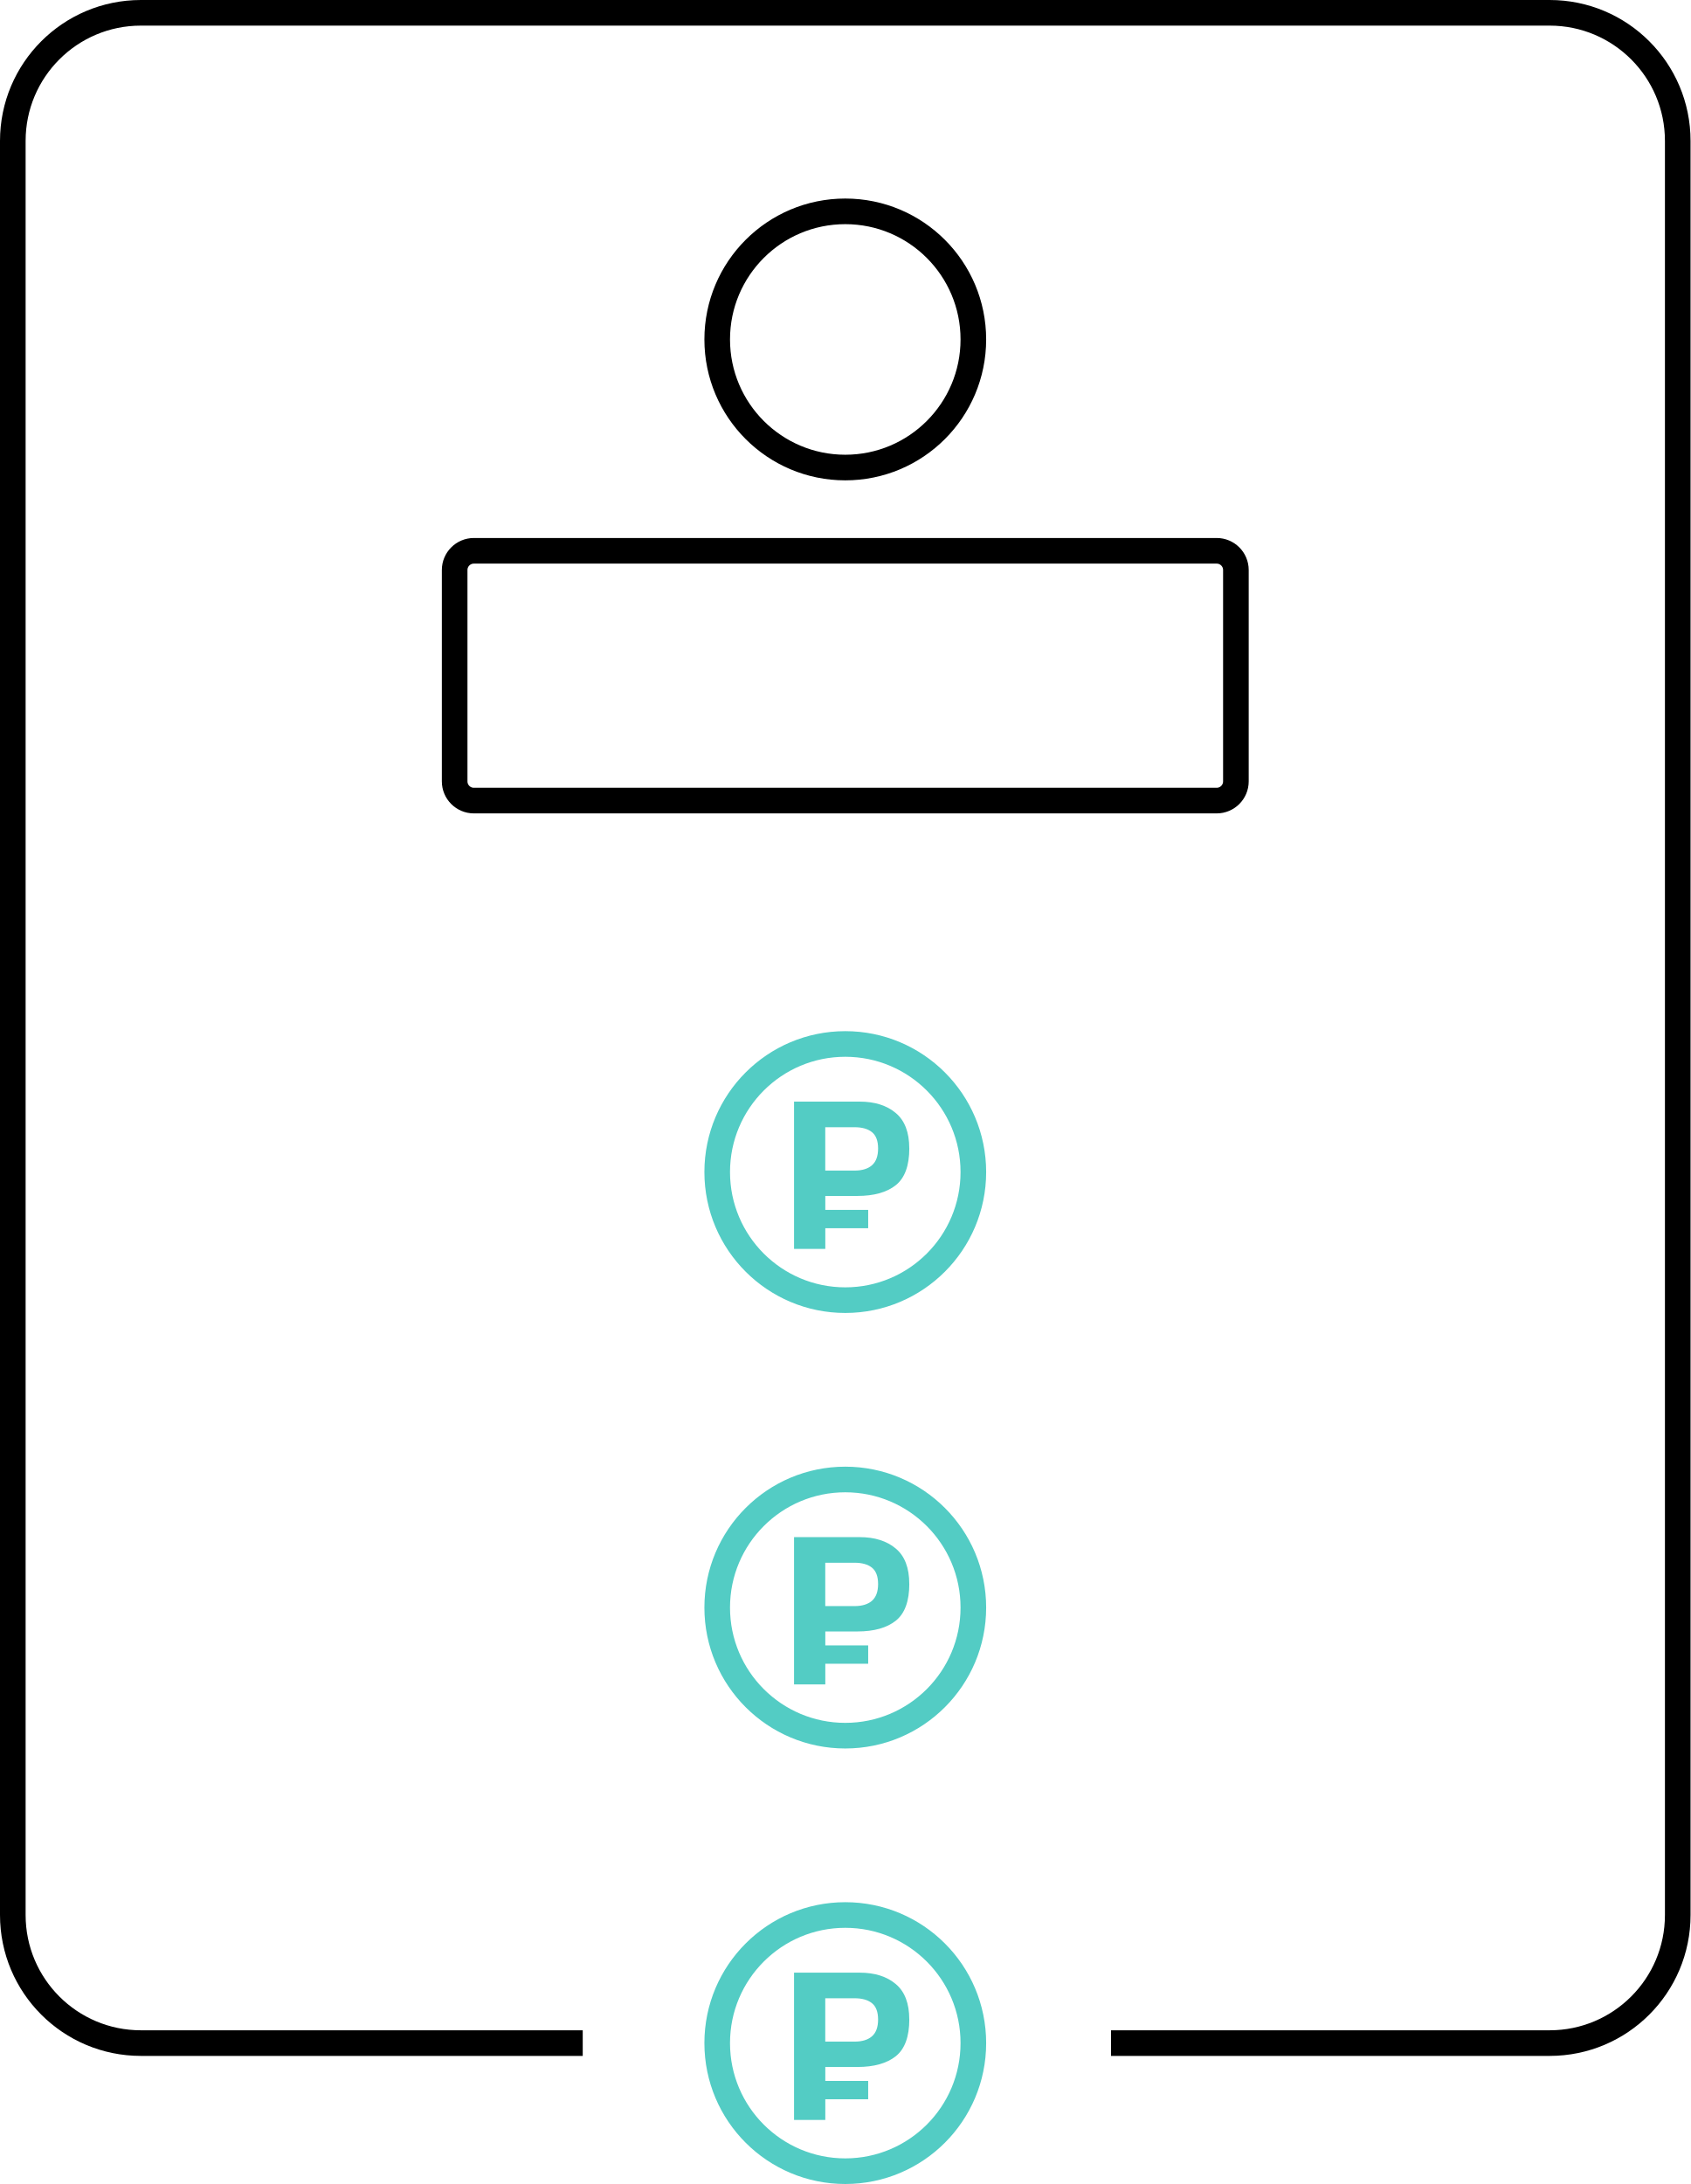
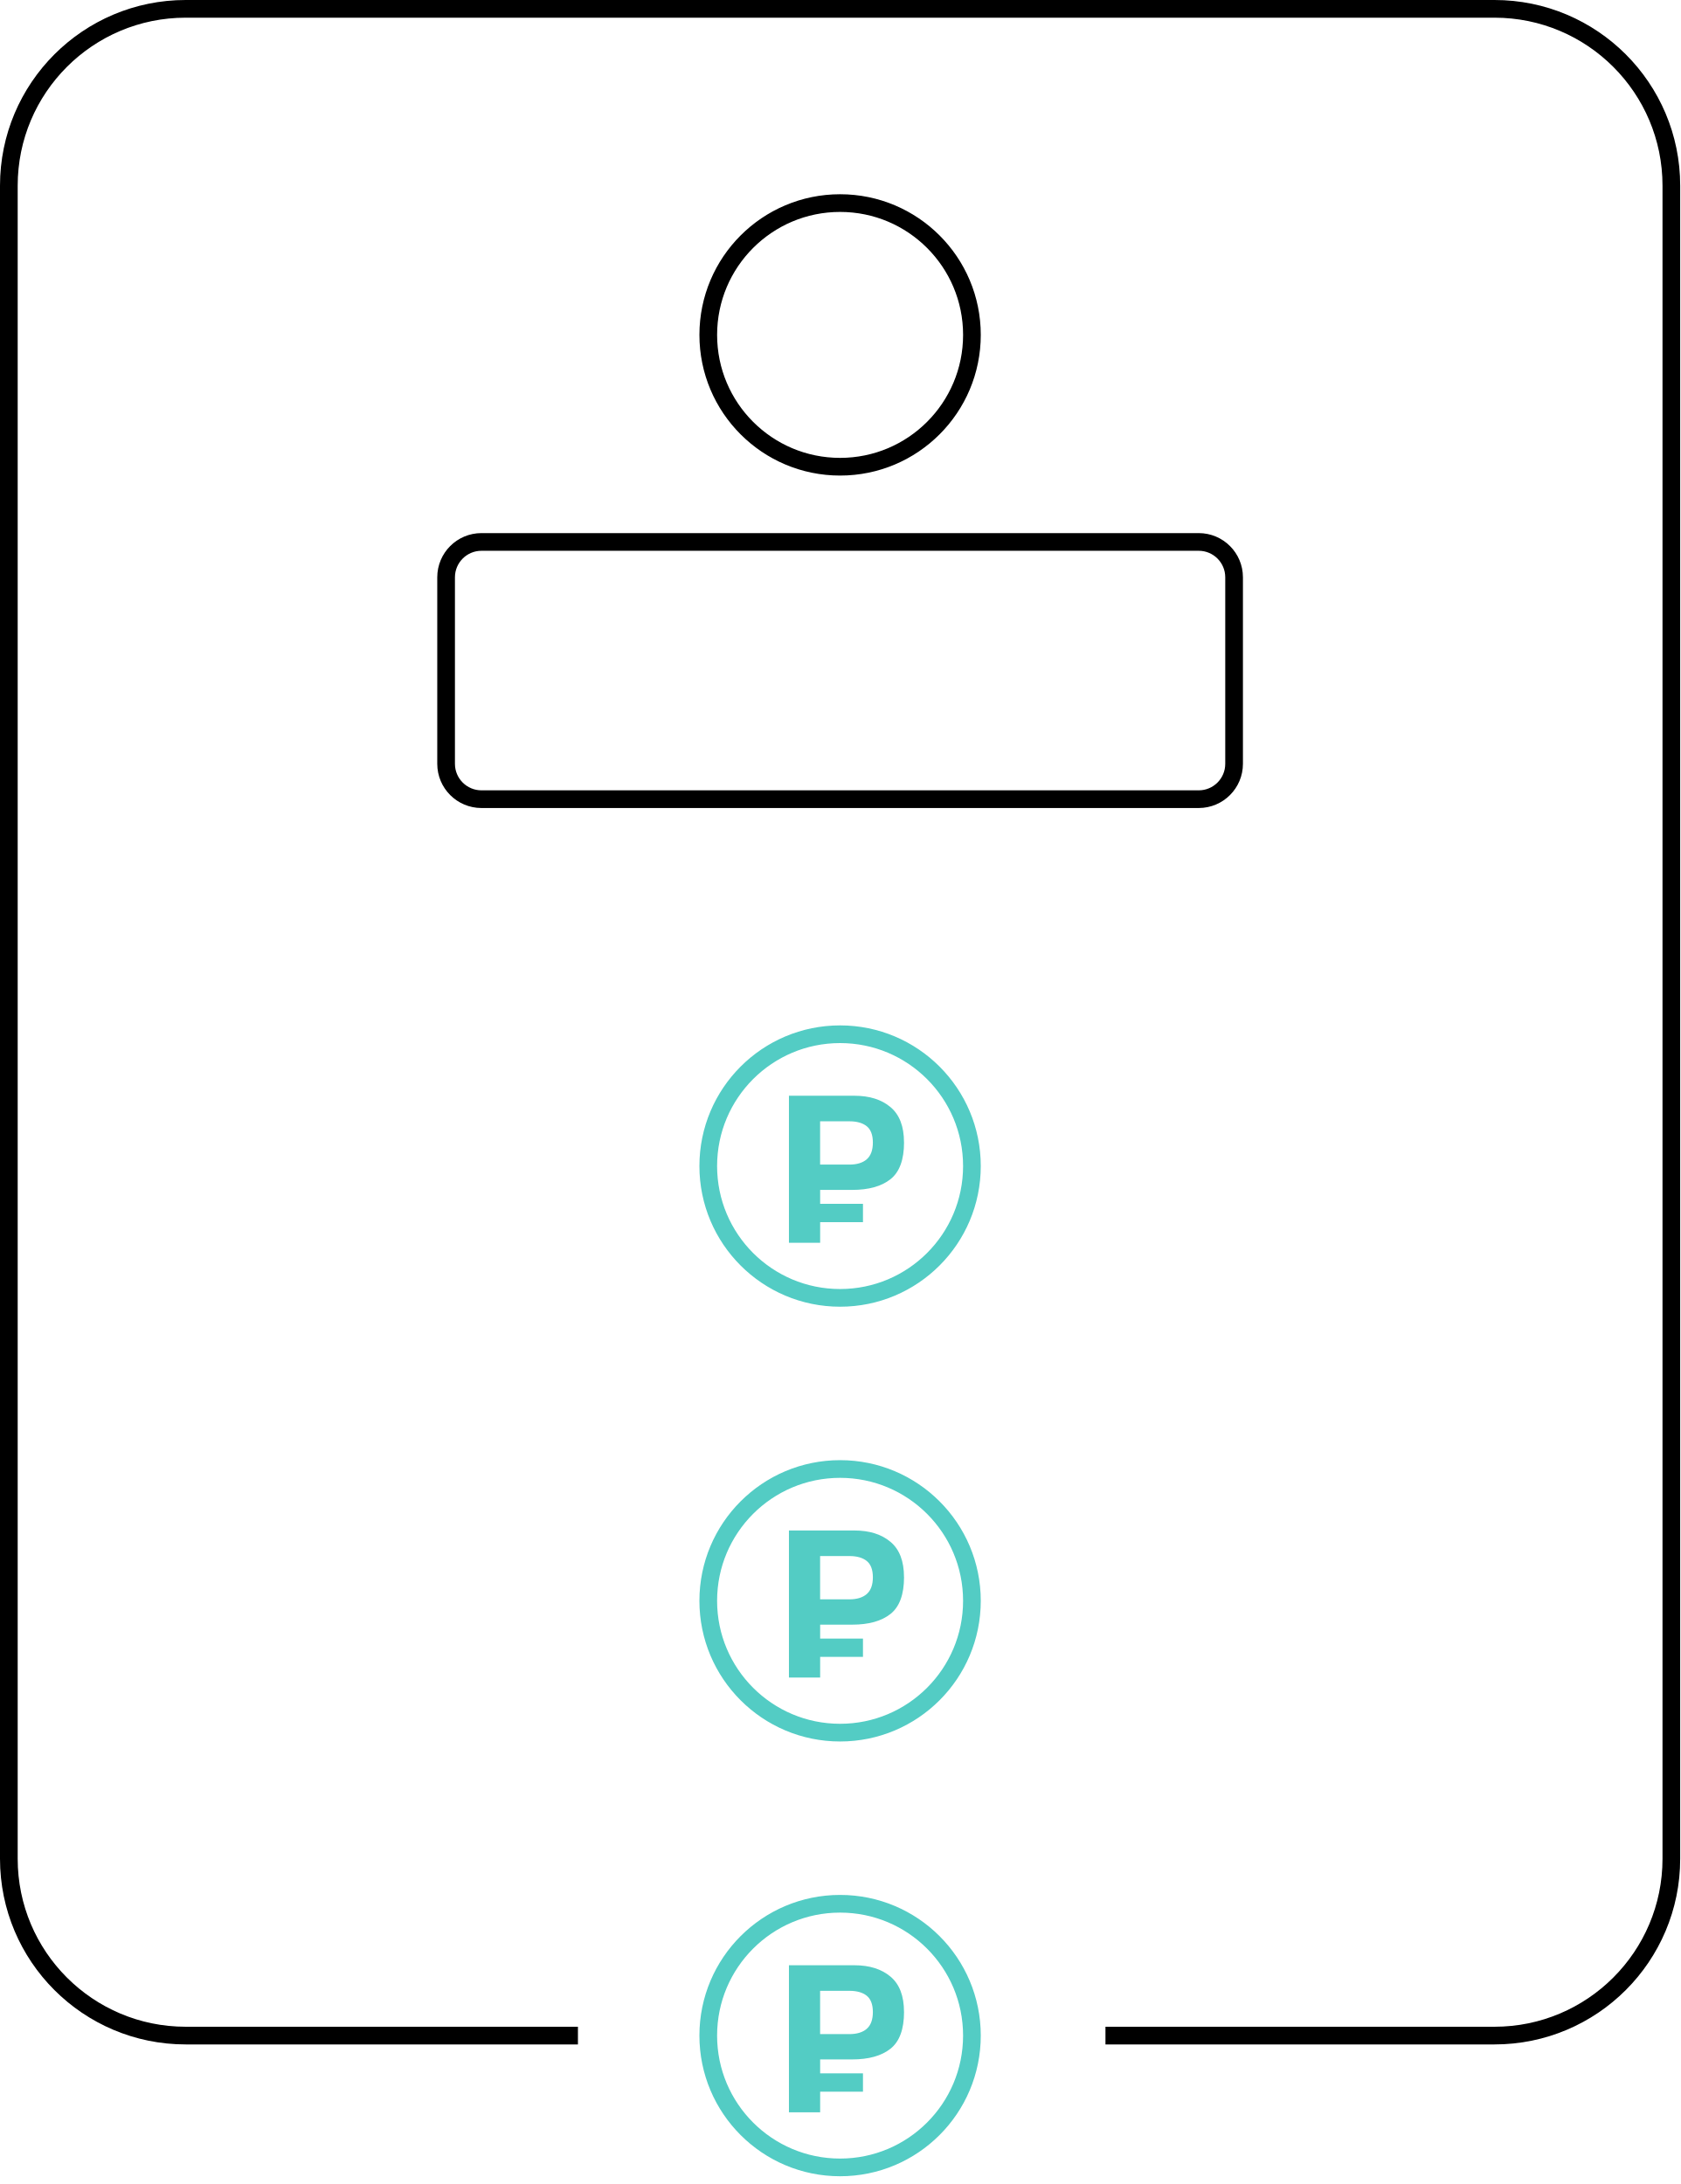
- <svg xmlns="http://www.w3.org/2000/svg" width="264" height="341" viewBox="0 0 264 341" fill="none">
-   <path d="M173.5 319H242C253.046 319 262 310.046 262 299V22C262 10.954 253.046 2 242 2H22C10.954 2 2 10.954 2 22V299C2 310.046 10.954 319 22 319H91" stroke="black" stroke-width="4" />
-   <rect x="71" y="86" width="122" height="39" rx="3" stroke="black" stroke-width="4" />
-   <circle cx="132" cy="53" r="20" stroke="black" stroke-width="4" />
-   <circle cx="132" cy="183" r="20" stroke="#53CCC4" stroke-width="4" />
-   <path d="M141.993 179.286C141.993 176.801 141.293 174.961 139.886 173.781C138.479 172.594 136.598 172 134.237 172H124V195H128.882V191.771H135.578V188.908H128.882V186.729H133.877C136.485 186.729 138.485 186.168 139.893 185.046C141.293 183.924 142 182.006 142 179.286H141.993ZM136.171 181.941C135.524 182.495 134.617 182.769 133.457 182.769H128.875V175.999H133.457C134.617 175.999 135.518 176.253 136.158 176.762C136.798 177.271 137.125 178.125 137.125 179.319C137.125 180.512 136.805 181.387 136.165 181.941H136.171Z" fill="#53CCC4" />
-   <circle cx="132" cy="251" r="20" stroke="#53CCC4" stroke-width="4" />
-   <path d="M141.993 247.286C141.993 244.801 141.293 242.961 139.886 241.781C138.479 240.594 136.598 240 134.237 240H124V263H128.882V259.771H135.578V256.908H128.882V254.729H133.877C136.485 254.729 138.485 254.168 139.893 253.046C141.293 251.924 142 250.006 142 247.286H141.993ZM136.171 249.941C135.524 250.495 134.617 250.769 133.457 250.769H128.875V243.999H133.457C134.617 243.999 135.518 244.253 136.158 244.762C136.798 245.271 137.125 246.125 137.125 247.319C137.125 248.512 136.805 249.387 136.165 249.941H136.171Z" fill="#53CCC4" />
-   <circle cx="132" cy="319" r="20" stroke="#53CCC4" stroke-width="4" />
-   <path d="M141.993 315.286C141.993 312.801 141.293 310.961 139.886 309.781C138.479 308.594 136.598 308 134.237 308H124V331H128.882V327.771H135.578V324.908H128.882V322.729H133.877C136.485 322.729 138.485 322.168 139.893 321.046C141.293 319.924 142 318.006 142 315.286H141.993ZM136.171 317.941C135.524 318.495 134.617 318.769 133.457 318.769H128.875V311.999H133.457C134.617 311.999 135.518 312.253 136.158 312.762C136.798 313.271 137.125 314.125 137.125 315.319C137.125 316.512 136.805 317.387 136.165 317.941H136.171Z" fill="#53CCC4" />
+ <svg xmlns="http://www.w3.org/2000/svg" width="190" height="247" viewBox="0 0 190 247" fill="none">
+   <path d="M125.008 230.215H169C180.046 230.215 189 221.261 189 210.215V21C189 9.954 180.046 1 169 1H21C9.954 1 1 9.954 1 21V210.215C1 221.261 9.954 230.215 21 230.215H65.354" stroke="black" stroke-width="2" />
+   <rect x="50.446" y="61.291" width="89.108" height="29.092" rx="4" stroke="black" stroke-width="2" />
+   <circle cx="95" cy="37.876" r="14.908" stroke="black" stroke-width="2" />
+   <circle cx="94.999" cy="131.875" r="14.908" stroke="#53CCC4" stroke-width="2" />
+   <path d="M102.226 129.191C102.226 127.394 101.72 126.064 100.702 125.21C99.684 124.352 98.325 123.923 96.618 123.923H89.215V140.554H92.745V138.219H97.587V136.148H92.745V134.573H96.357C98.243 134.573 99.689 134.167 100.707 133.356C101.72 132.545 102.231 131.158 102.231 129.191H102.226ZM98.016 131.111C97.548 131.512 96.892 131.71 96.053 131.71H92.74V126.814H96.053C96.892 126.814 97.543 126.998 98.006 127.366C98.469 127.734 98.706 128.352 98.706 129.215C98.706 130.078 98.474 130.71 98.011 131.111H98.016Z" fill="#53CCC4" />
+   <circle cx="94.999" cy="181.045" r="14.908" stroke="#53CCC4" stroke-width="2" />
+   <path d="M102.226 178.359C102.226 176.562 101.72 175.232 100.702 174.378C99.684 173.52 98.325 173.091 96.618 173.091H89.215V189.722H92.745V187.387H97.587V185.316H92.745V183.741H96.357C98.243 183.741 99.689 183.335 100.707 182.524C101.72 181.713 102.231 180.326 102.231 178.359H102.226ZM98.016 180.279C97.548 180.68 96.892 180.878 96.053 180.878H92.74V175.982H96.053C96.892 175.982 97.543 176.166 98.006 176.534C98.469 176.902 98.706 177.52 98.706 178.383C98.706 179.246 98.474 179.878 98.011 180.279H98.016Z" fill="#53CCC4" />
+   <circle cx="94.999" cy="230.215" r="14.908" stroke="#53CCC4" stroke-width="2" />
+   <path d="M102.226 227.529C102.226 225.732 101.72 224.402 100.702 223.548C99.684 222.69 98.325 222.261 96.618 222.261H89.215V238.892H92.745V236.557H97.587V234.486H92.745V232.911H96.357C98.243 232.911 99.689 232.505 100.707 231.694C101.72 230.883 102.231 229.496 102.231 227.529H102.226ZM98.016 229.449C97.548 229.85 96.892 230.048 96.053 230.048H92.74V225.152H96.053C96.892 225.152 97.543 225.336 98.006 225.704C98.469 226.072 98.706 226.69 98.706 227.553C98.706 228.416 98.474 229.048 98.011 229.449H98.016Z" fill="#53CCC4" />
</svg>
